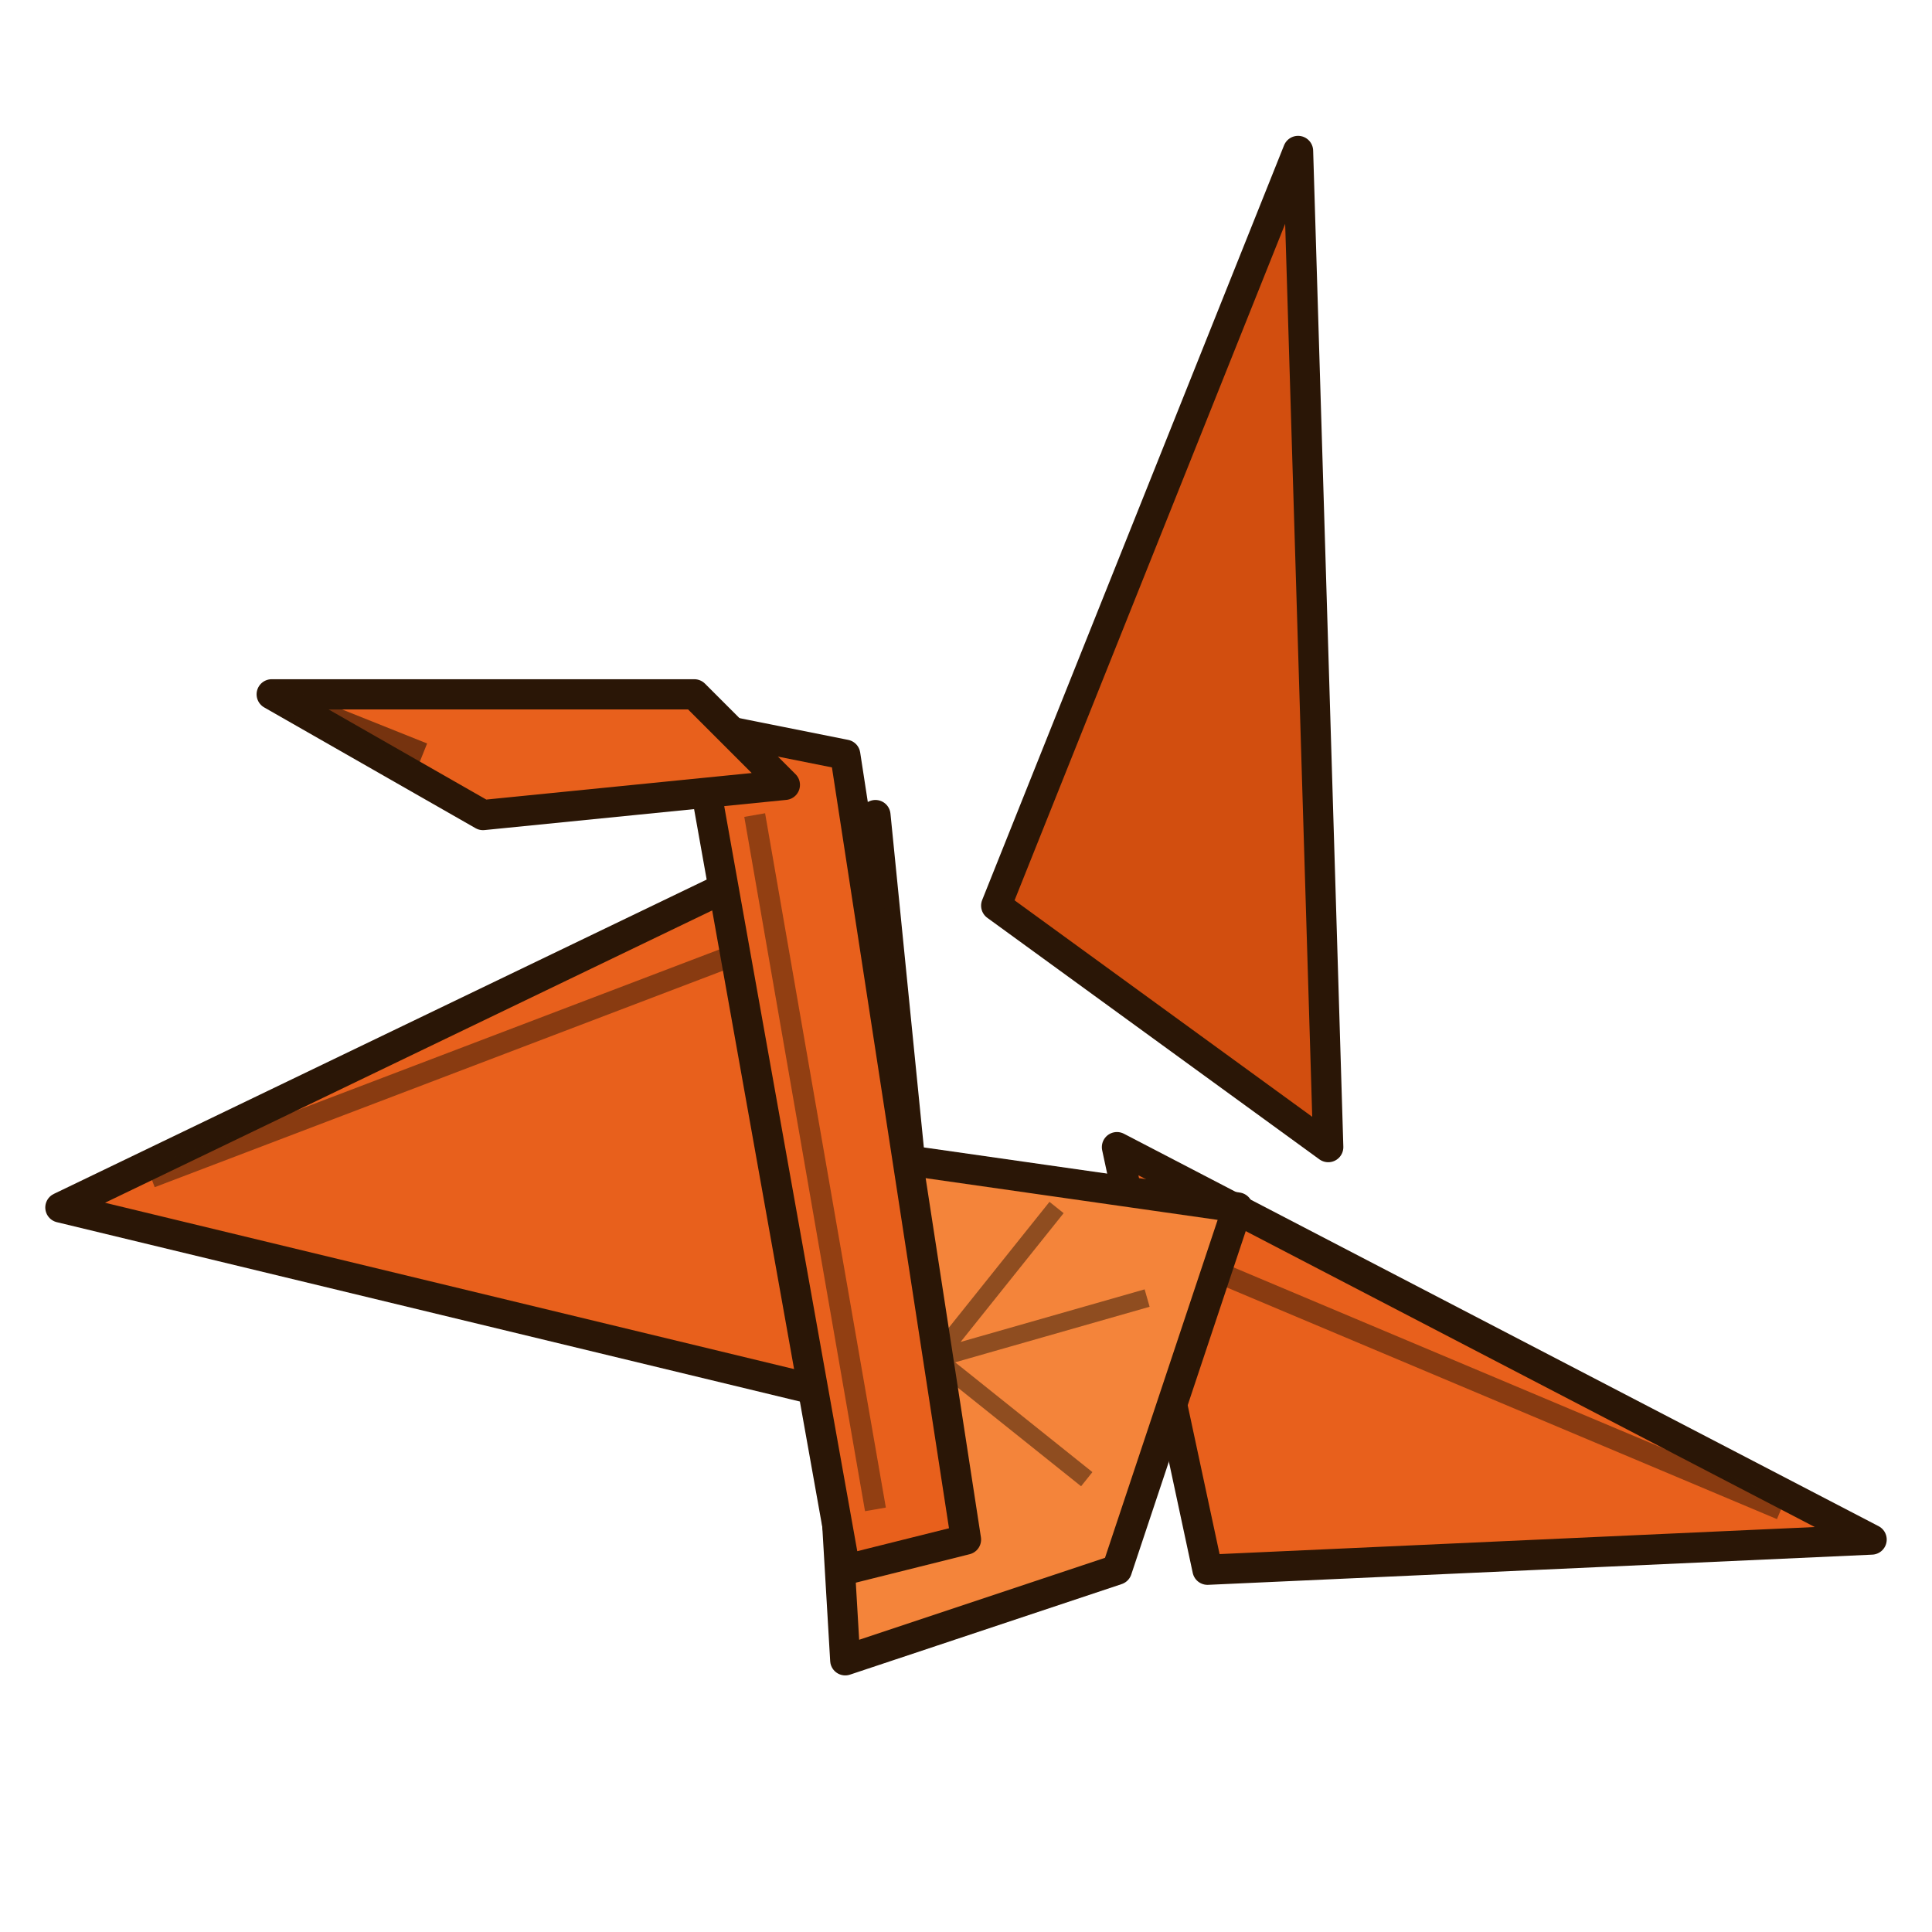
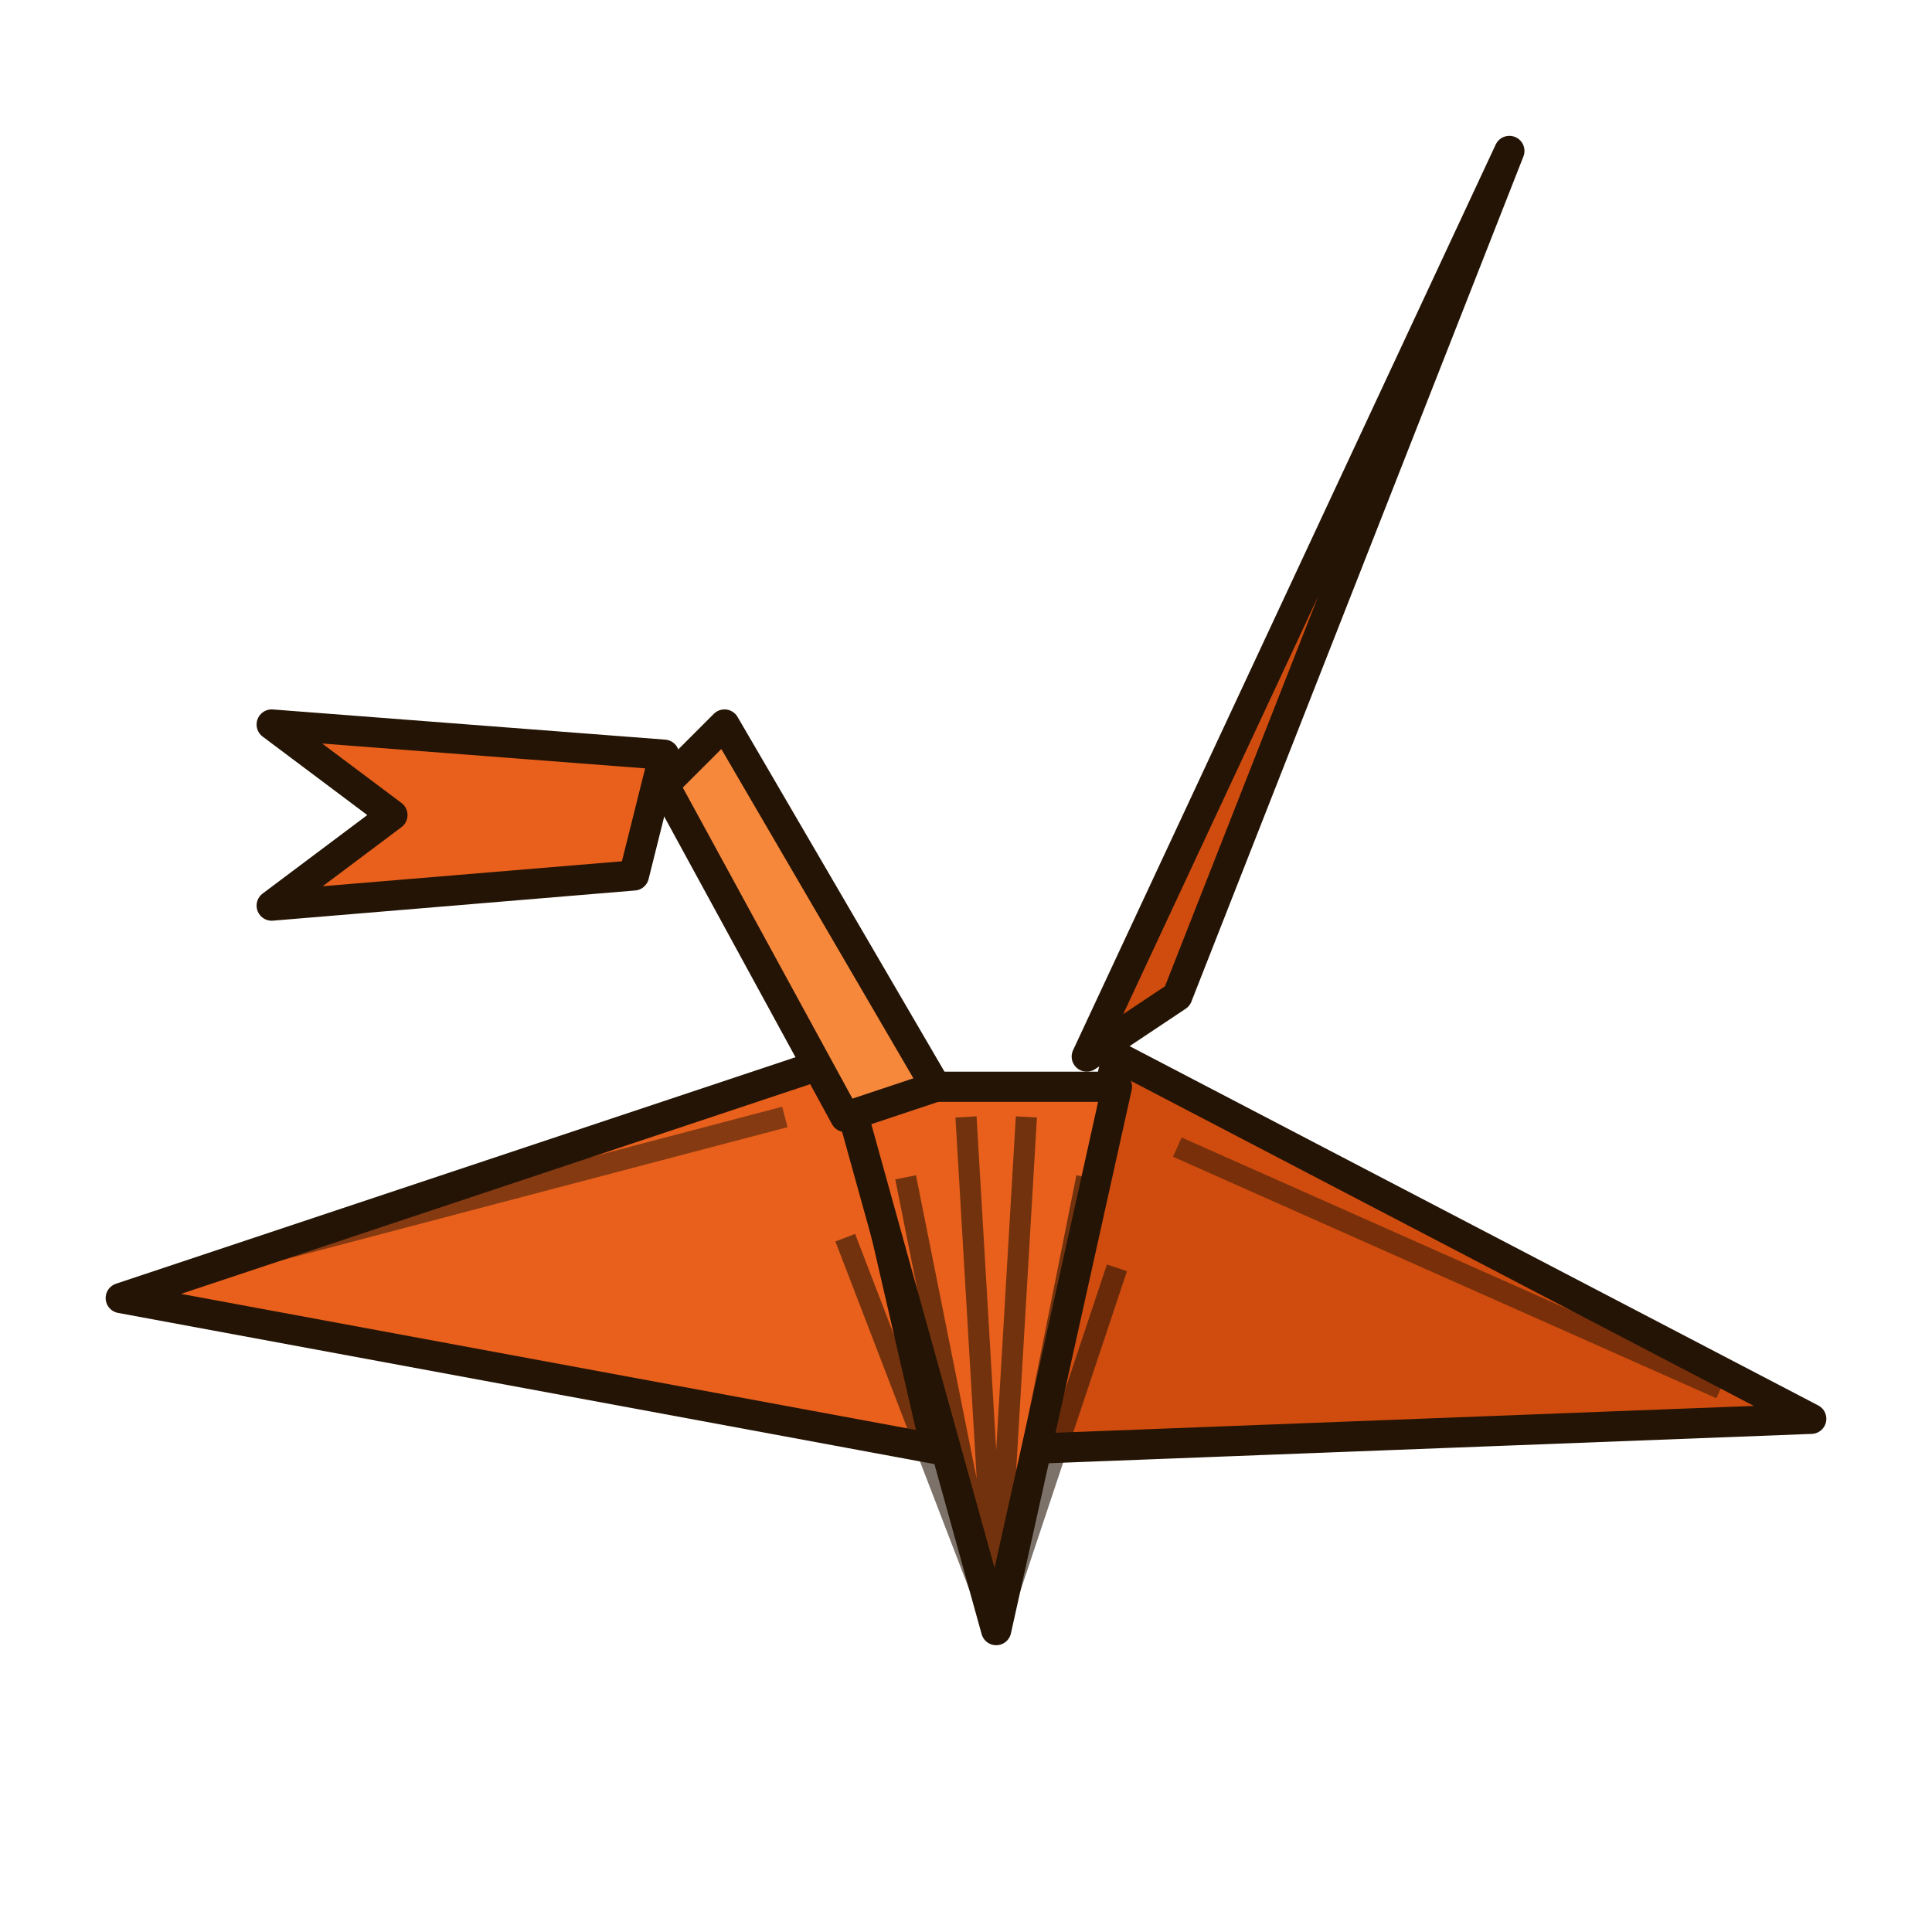
<svg xmlns="http://www.w3.org/2000/svg" viewBox="0 0 64 64">
-   <path d="M43 5 L33 30 L44 38 Z" fill="#d24e0f" stroke="#2a1606" stroke-width="1" stroke-linejoin="round" />
-   <path d="M2 40 L29 27 L31 47 Z" fill="#e8601c" stroke="#2a1606" stroke-width="1" stroke-linejoin="round" />
-   <path d="M5 39 L26 31" stroke="#2a1606" stroke-width="0.7" fill="none" opacity="0.5" />
-   <path d="M62 51 L37 38 L40 52 Z" fill="#e8601c" stroke="#2a1606" stroke-width="1" stroke-linejoin="round" />
-   <path d="M59 50 L40 42" stroke="#2a1606" stroke-width="0.7" fill="none" opacity="0.5" />
-   <path d="M27 38 L41 40 L37 52 L28 55 Z" fill="#f4843a" stroke="#2a1606" stroke-width="1" stroke-linejoin="round" />
-   <path d="M31 45 L27 42 M31 45 L30 39 M31 45 L35 40 M31 45 L38 43 M31 45 L36 49" stroke="#2a1606" stroke-width="0.6" fill="none" opacity="0.5" />
-   <path d="M23 24 L28 25 L32 51 L28 52 Z" fill="#e8601c" stroke="#2a1606" stroke-width="1" stroke-linejoin="round" />
-   <path d="M25 27 L29 50" stroke="#2a1606" stroke-width="0.7" fill="none" opacity="0.45" />
-   <path d="M23 23 L9 23 L16 27 L26 26 Z" fill="#e8601c" stroke="#2a1606" stroke-width="1" stroke-linejoin="round" />
-   <path d="M9 23 L14 25" stroke="#2a1606" stroke-width="0.8" fill="none" opacity="0.6" />
+   <path d="M50 5 L36 35 L39 33 Z" fill="#cf4c0e" stroke="#241405" stroke-width="1" stroke-linejoin="round" />
+   <path d="M4 43 L28 35 L31 48 Z" fill="#e8601c" stroke="#241405" stroke-width="1" stroke-linejoin="round" />
+   <path d="M7 42 L26 37" stroke="#241405" stroke-width="0.7" fill="none" opacity="0.5" />
+   <path d="M60 47 L37 35 L34 48 Z" fill="#cf4c0e" stroke="#241405" stroke-width="1" stroke-linejoin="round" />
+   <path d="M57 46 L39 38" stroke="#241405" stroke-width="0.7" fill="none" opacity="0.5" />
+   <path d="M28 36 L37 36 L33 54 Z" fill="#e8601c" stroke="#241405" stroke-width="1" stroke-linejoin="round" />
+   <path d="M33 54 L28 41 M33 54 L30 39 M33 54 L32 37 M33 54 L34 37 M33 54 L36 39 M33 54 L37 42" stroke="#241405" stroke-width="0.7" fill="none" opacity="0.6" />
+   <path d="M28 37 L31 36 L24 24 L22 26 Z" fill="#f6883c" stroke="#241405" stroke-width="1" stroke-linejoin="round" />
+   <path d="M22 25 L9 24 L13 27 L9 30 L21 29 Z" fill="#e8601c" stroke="#241405" stroke-width="1" stroke-linejoin="round" />
</svg>
